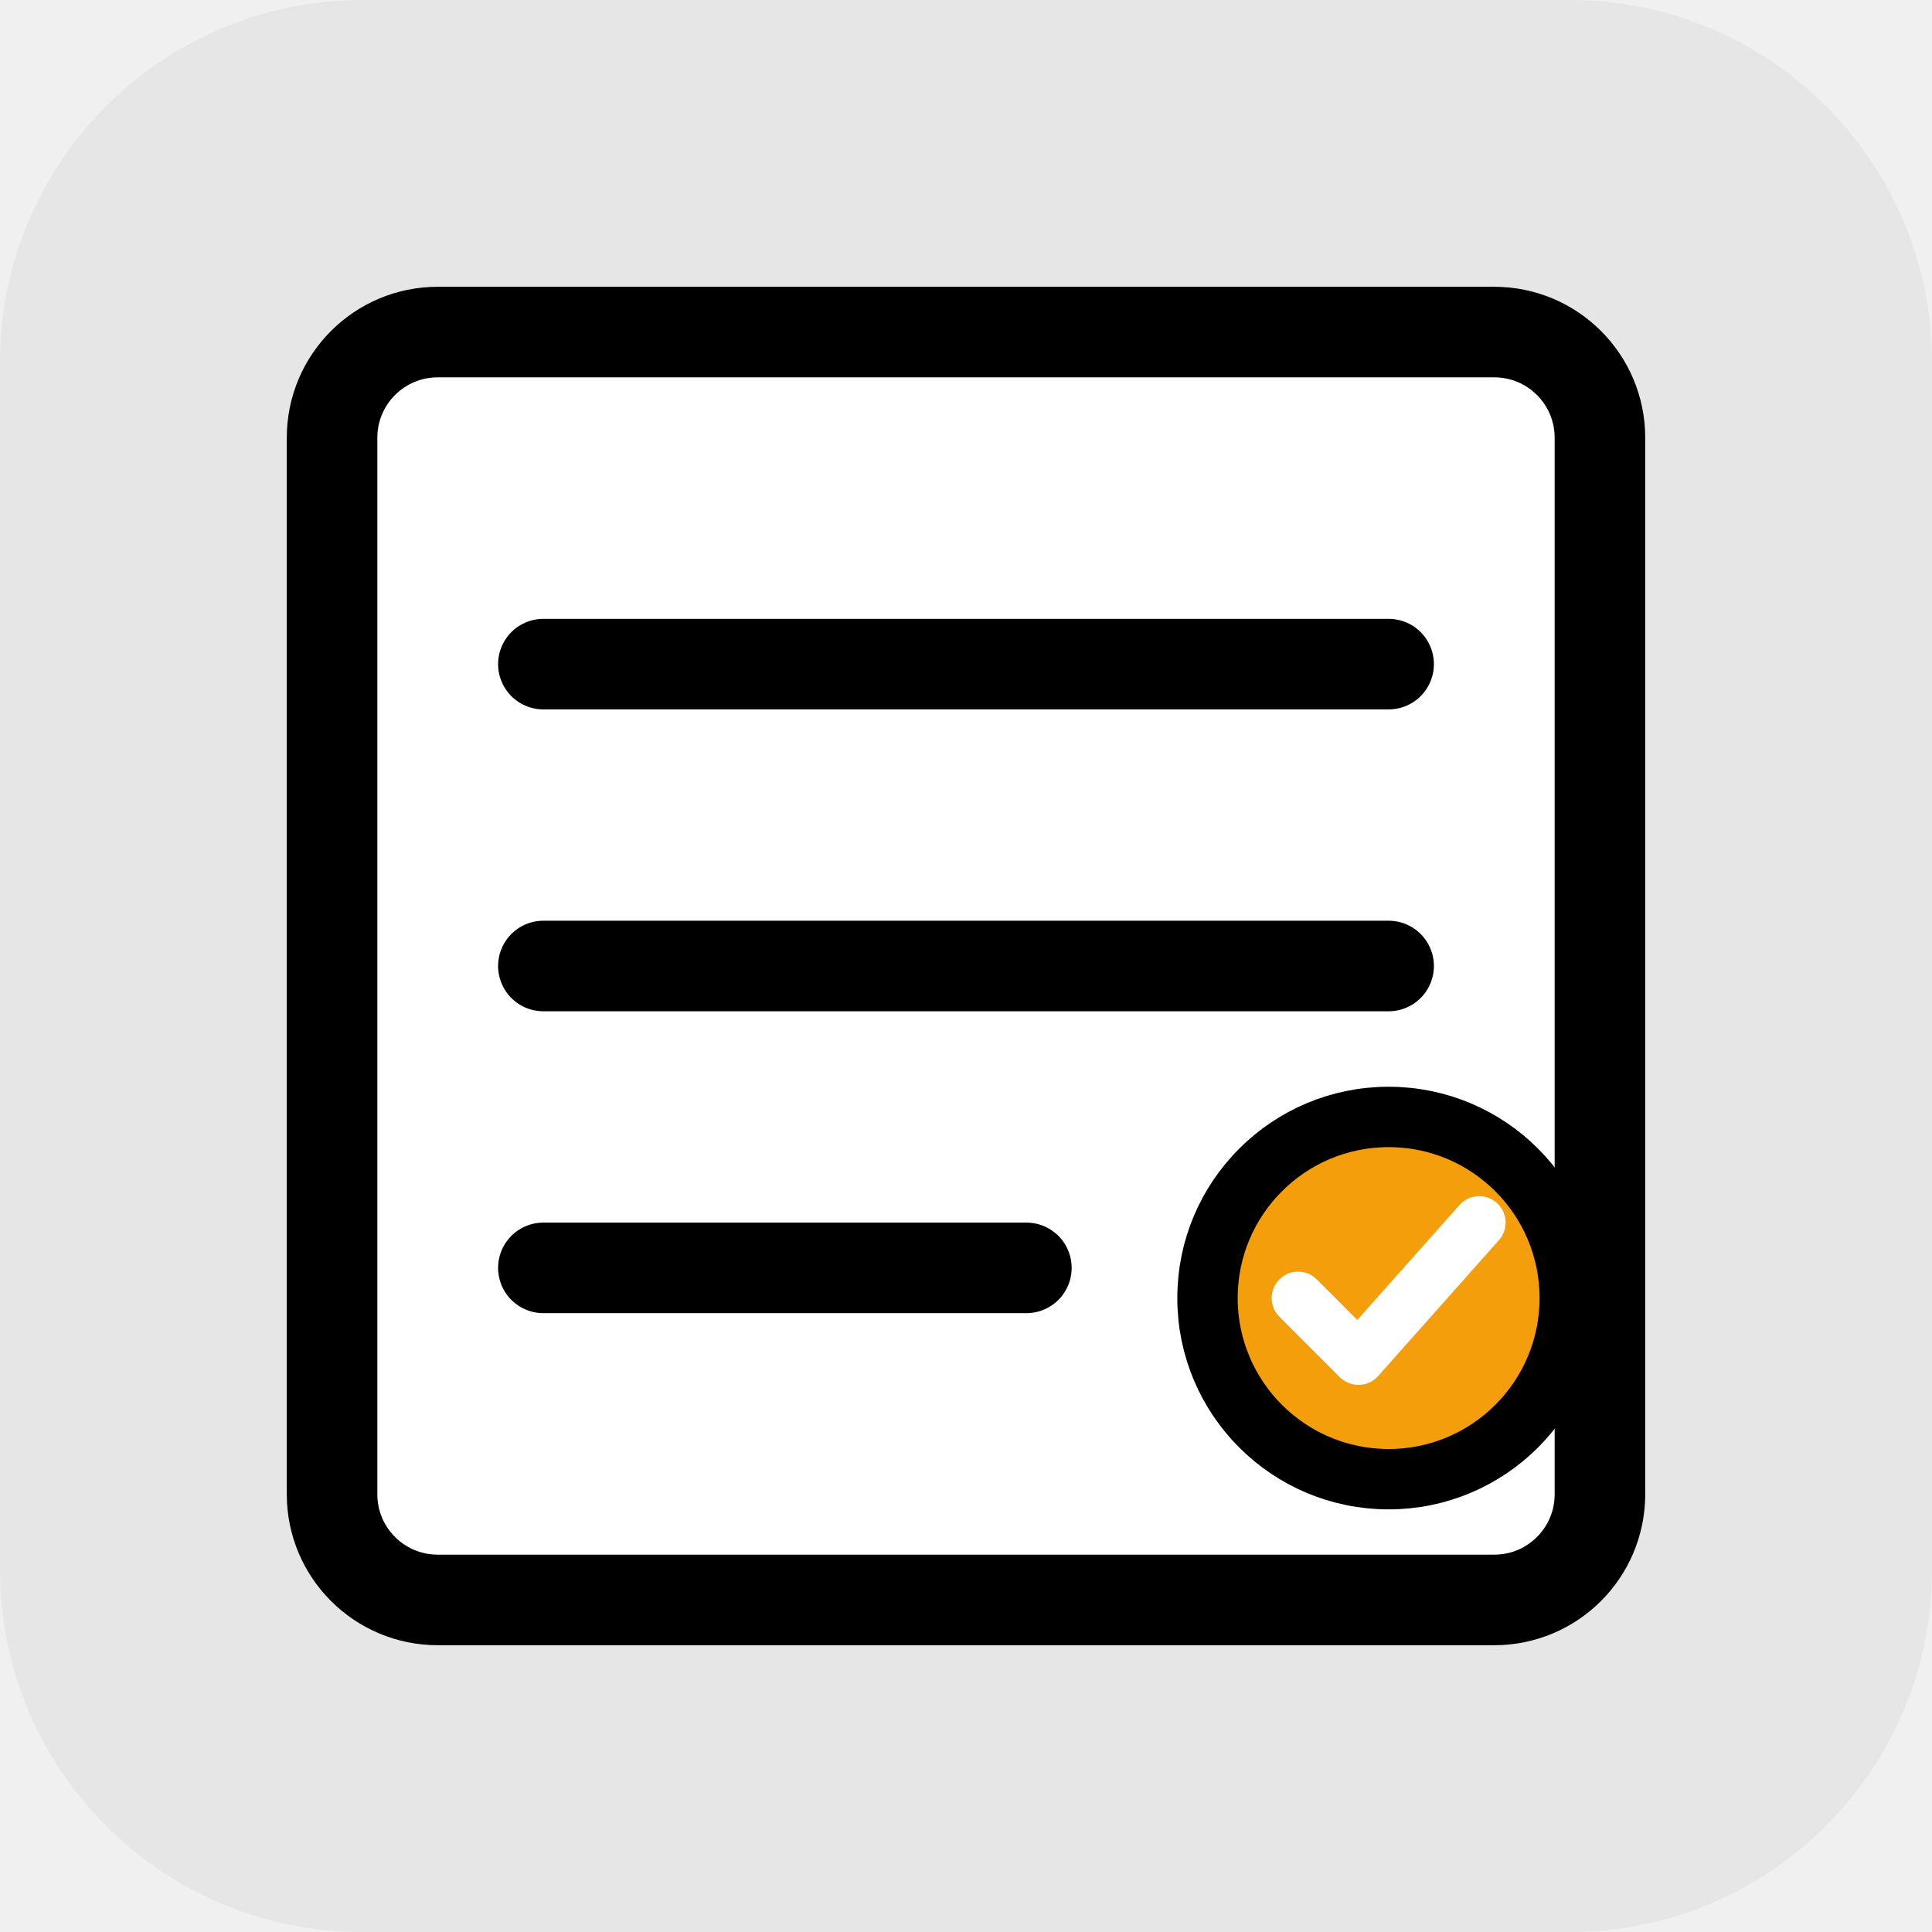
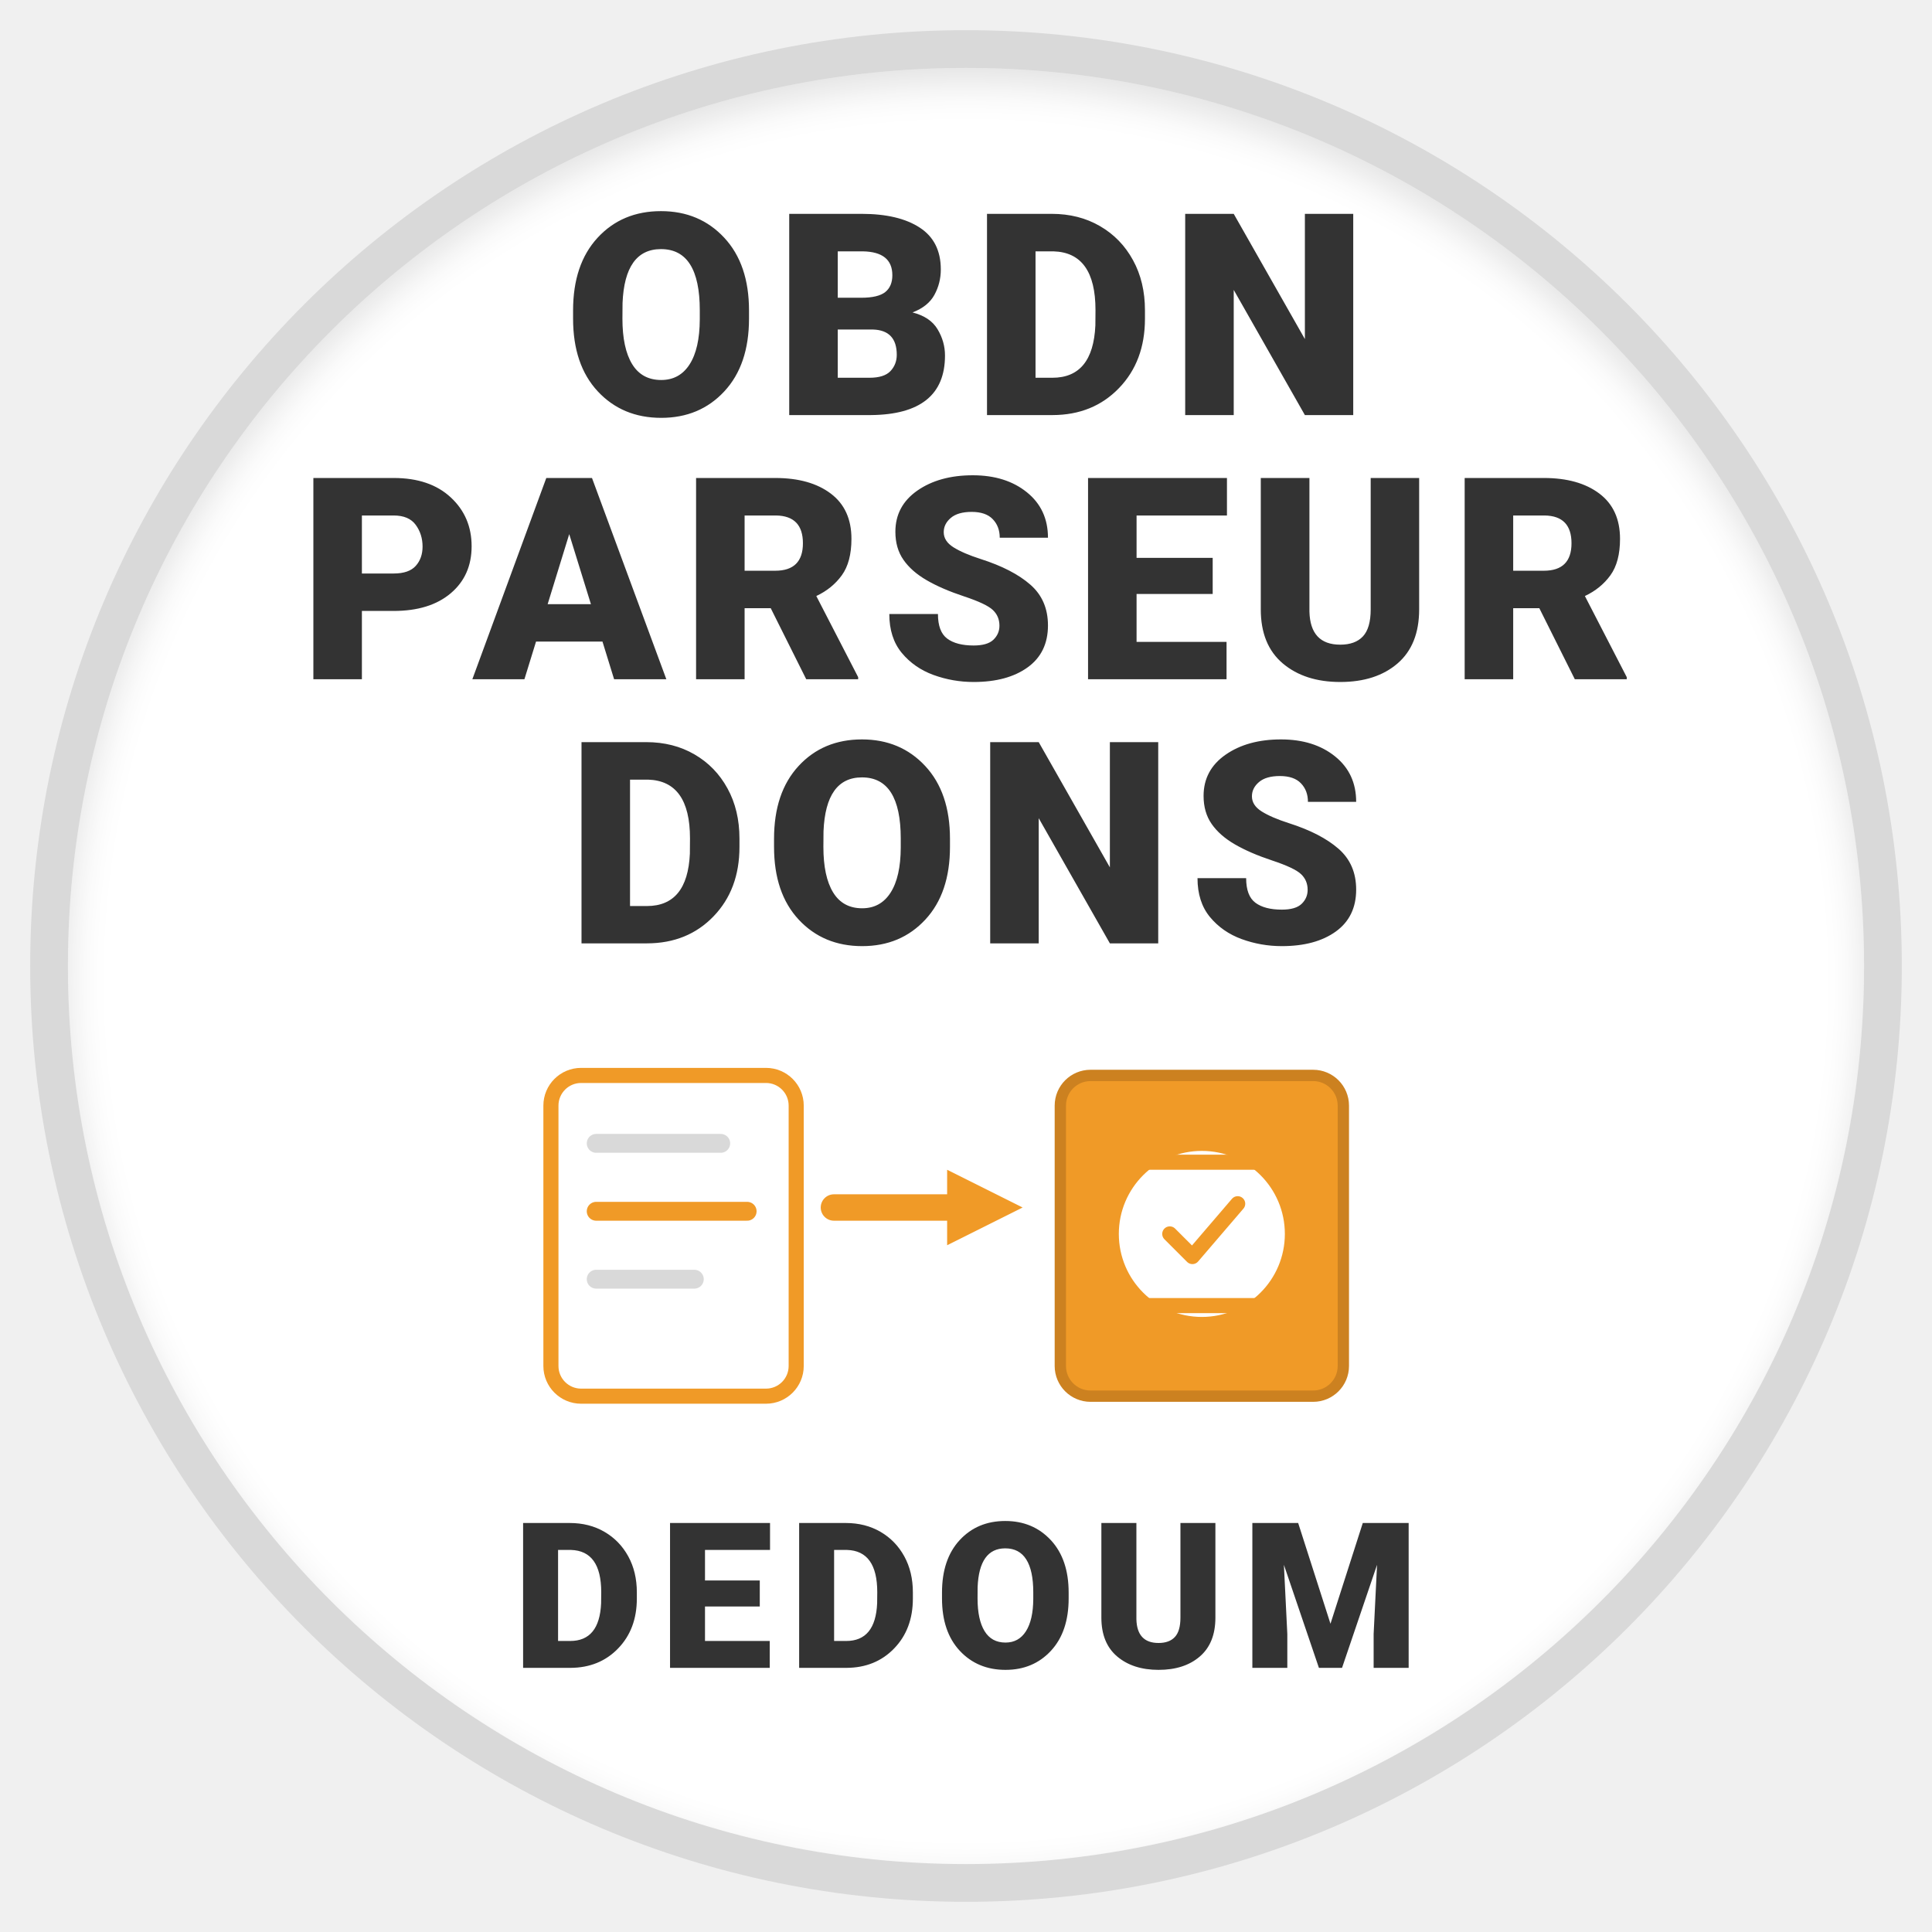
- <svg xmlns="http://www.w3.org/2000/svg" viewBox="0 0 512 512">
-   <rect width="512" height="512" rx="96" fill="#e6e6e6" />
-   <rect x="88" y="88" width="336" height="336" rx="28" fill="#fff" stroke="#000" stroke-width="24" />
-   <path d="M144 176h224M144 256h224M144 336h128" stroke="#000" stroke-width="24" stroke-linecap="round" />
-   <circle cx="368" cy="344" r="48" fill="#f59e0b" stroke="#000" stroke-width="16" />
-   <path d="m344 344 16 16 32-36" fill="none" stroke="#fff" stroke-width="14" stroke-linecap="round" stroke-linejoin="round" />
+ <svg xmlns="http://www.w3.org/2000/svg" viewBox="0 0 512 512" width="100%" height="100%">
+   <defs>
+     <linearGradient id="orange-border" x1="0%" y1="0%" x2="0%" y2="100%">
+       <stop offset="0%" stop-color="#d9d9d9" />
+       <stop offset="100%" stop-color="#d9d9d9" />
+     </linearGradient>
+     <linearGradient id="bg-gradient" x1="0%" y1="0%" x2="0%" y2="100%">
+       <stop offset="0%" stop-color="#ffffff" />
+       <stop offset="100%" stop-color="#ffffff" />
+     </linearGradient>
+     <filter id="inner-shadow" x="-20%" y="-20%" width="140%" height="140%">
+       <feOffset dx="0" dy="4" />
+       <feGaussianBlur stdDeviation="5" result="offset-blur" />
+       <feComposite operator="out" in="SourceGraphic" in2="offset-blur" result="inverse" />
+       <feFlood flood-color="#000" flood-opacity="0.25" result="color" />
+       <feComposite operator="in" in="color" in2="inverse" result="shadow" />
+       <feComposite operator="over" in="shadow" in2="SourceGraphic" />
+     </filter>
+   </defs>
+   <circle cx="256" cy="256" r="248" fill="url(#orange-border)" />
+   <circle cx="256" cy="256" r="238" fill="url(#bg-gradient)" filter="url(#inner-shadow)" />
+   <text x="256" y="110" text-anchor="middle" font-family="'Segoe UI', Roboto, 'Helvetica Neue', Arial, sans-serif" font-weight="800" font-size="75" letter-spacing="4" fill="#333333">OBDN</text>
+   <text x="256" y="180" text-anchor="middle" font-family="'Segoe UI', Roboto, 'Helvetica Neue', Arial, sans-serif" font-weight="800" font-size="75" letter-spacing="4" fill="#333333">PARSEUR</text>
+   <text x="256" y="250" text-anchor="middle" font-family="'Segoe UI', Roboto, 'Helvetica Neue', Arial, sans-serif" font-weight="800" font-size="75" letter-spacing="4" fill="#333333">DONS</text>
+   <g transform="translate(146, 275)">
+     <rect x="0" y="10" width="65" height="85" rx="8" fill="#ffffff" stroke="#f09a27" stroke-width="4" />
+     <line x1="12" y1="28" x2="45" y2="28" stroke="#d9d9d9" stroke-width="5" stroke-linecap="round" />
+     <line x1="12" y1="46" x2="52" y2="46" stroke="#f09a27" stroke-width="5" stroke-linecap="round" />
+     <line x1="12" y1="64" x2="38" y2="64" stroke="#d9d9d9" stroke-width="5" stroke-linecap="round" />
+     <g transform="translate(75, 30)">
+       <path d="M 0 15 L 35 15" stroke="#f09a27" stroke-width="7" stroke-linecap="round" />
+       <polygon points="30,5 50,15 30,25" fill="#f09a27" />
+     </g>
+     <rect x="135" y="10" width="75" height="85" rx="8" fill="#f09a27" stroke="#cc8120" stroke-width="3" />
+     <circle cx="172.5" cy="52" r="22" fill="#ffffff" />
+     <line x1="155" y1="33" x2="190" y2="33" stroke="#f09a27" stroke-width="4" stroke-linecap="round" />
+     <line x1="155" y1="71" x2="190" y2="71" stroke="#f09a27" stroke-width="4" stroke-linecap="round" />
+     <path d="M 164 52 L 170 58 L 182 44" fill="none" stroke="#f09a27" stroke-width="4" stroke-linecap="round" stroke-linejoin="round" />
+   </g>
+   <text x="256" y="442" text-anchor="middle" font-family="'Segoe UI', Roboto, 'Helvetica Neue', Arial, sans-serif" font-weight="900" font-size="54" letter-spacing="4" fill="#333333">DEDOUM</text>
</svg>
